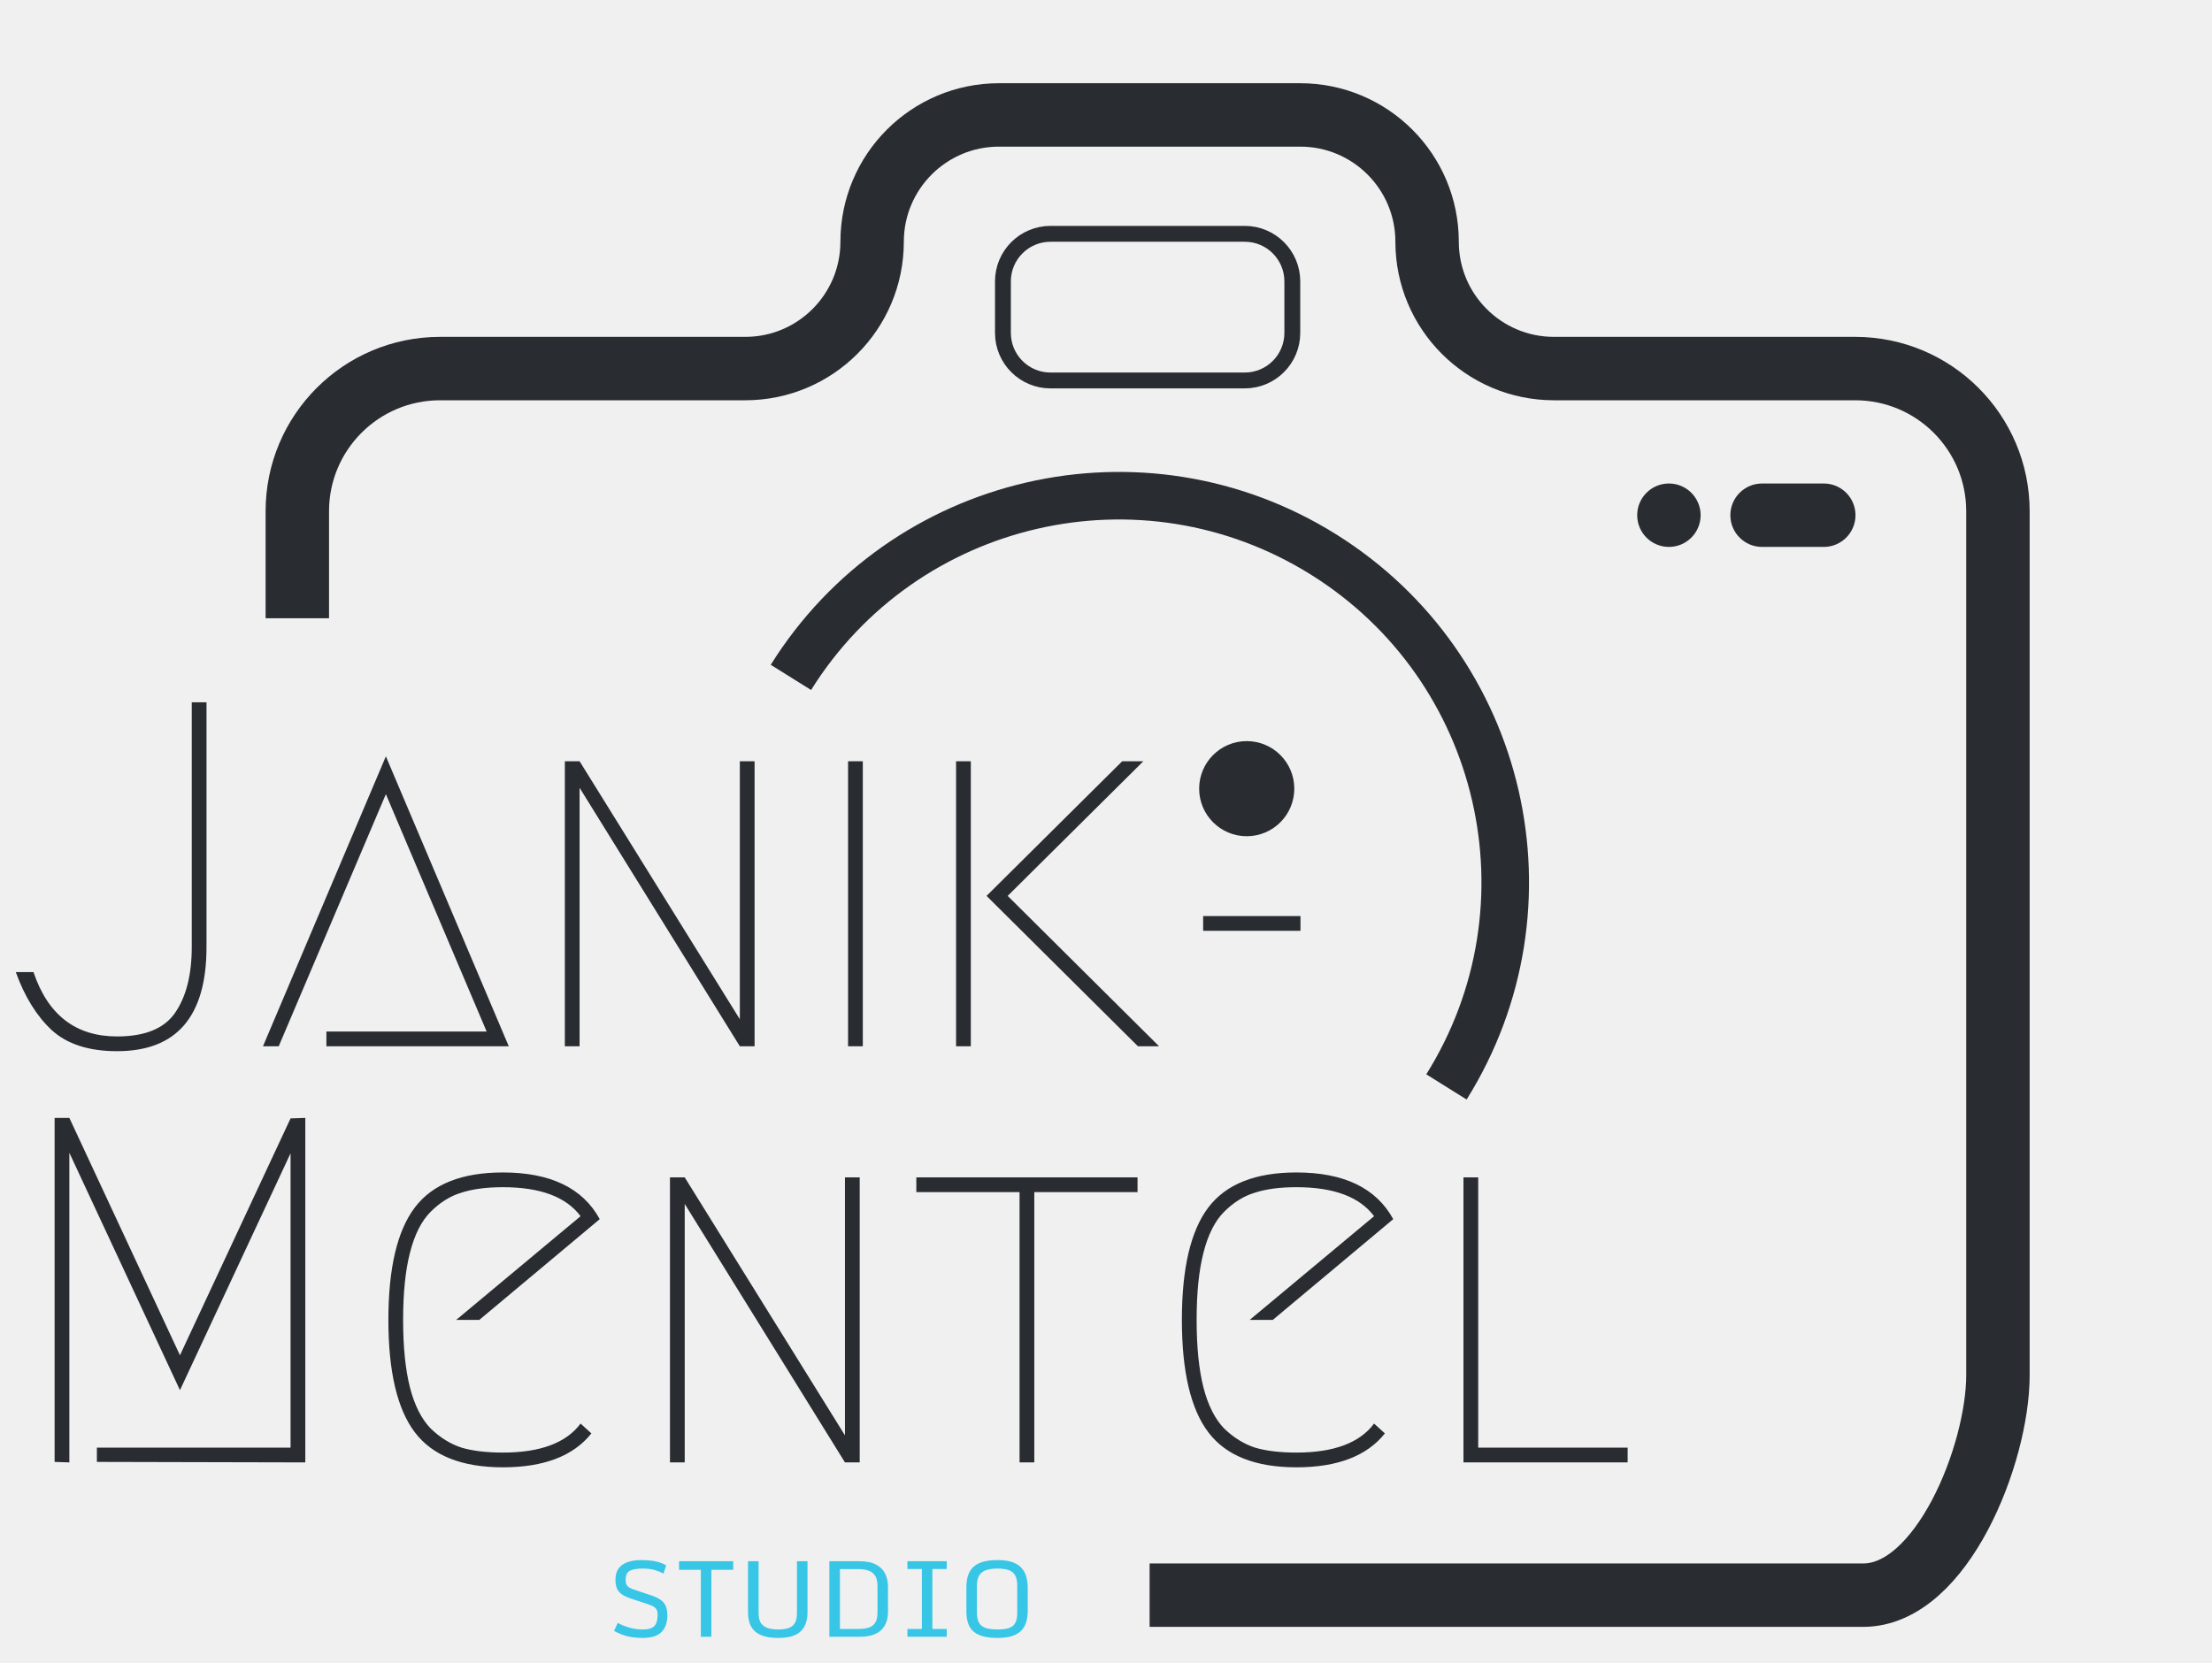
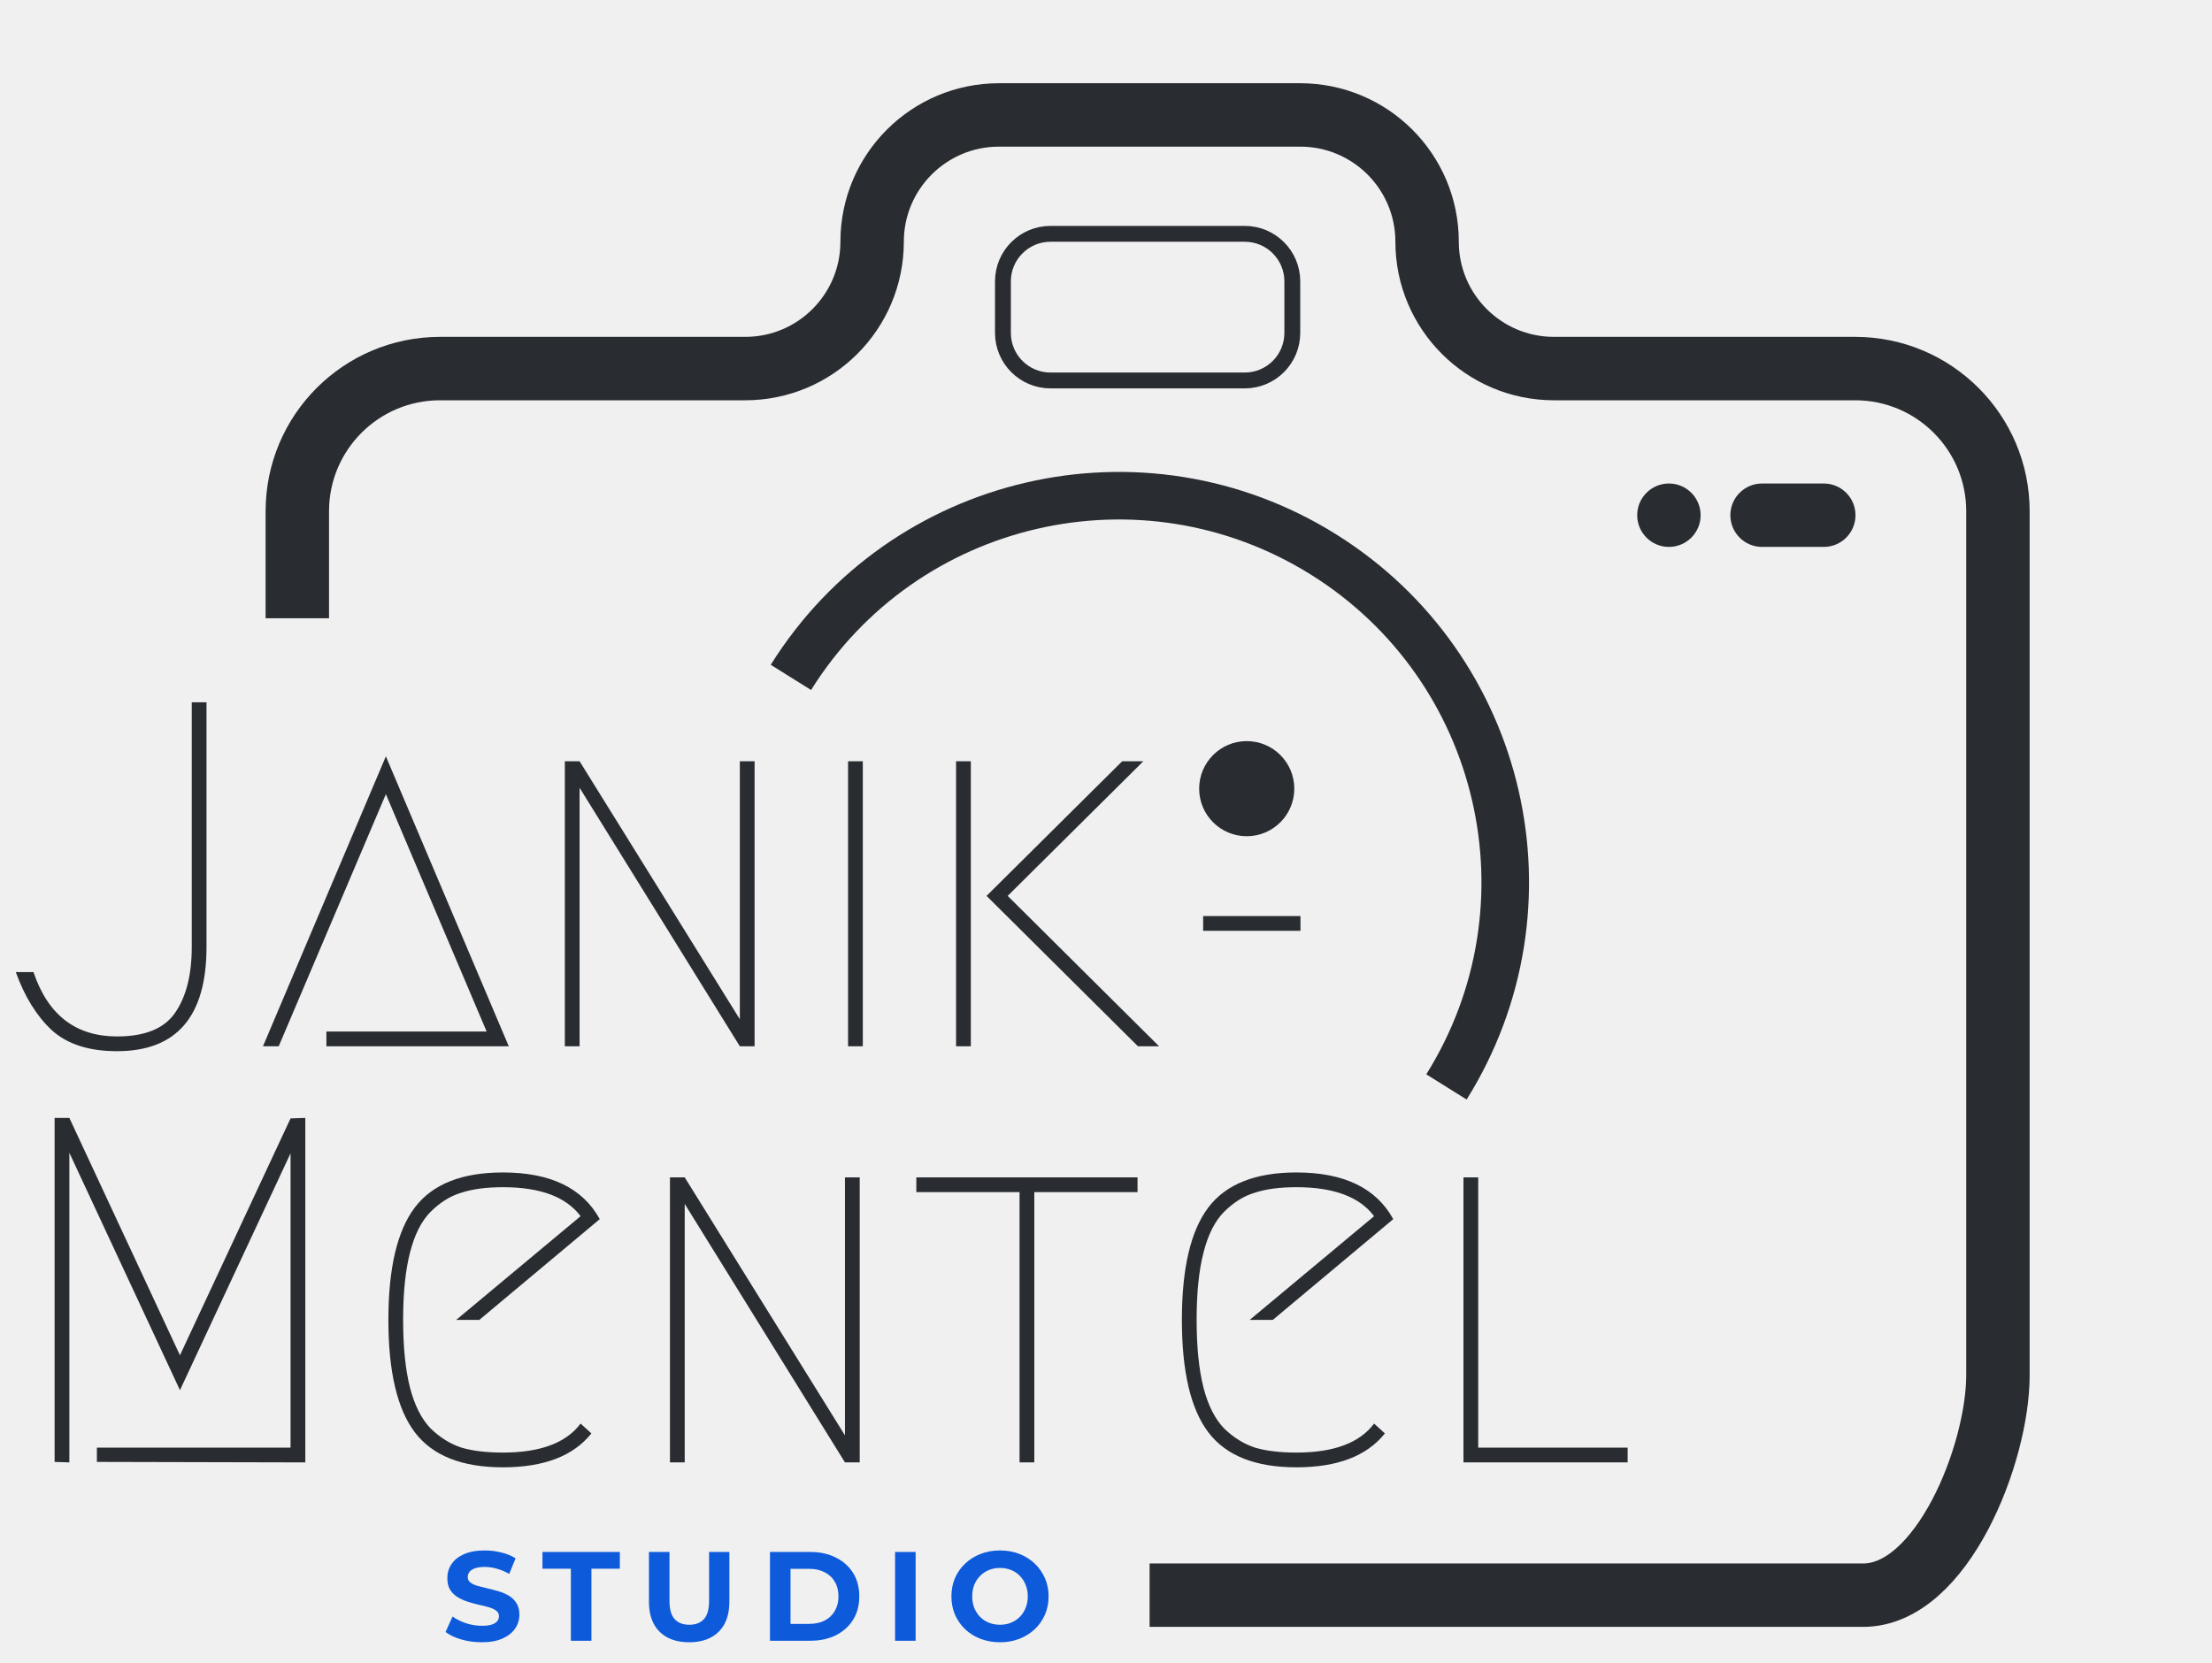
<svg xmlns="http://www.w3.org/2000/svg" width="1116" height="839" viewBox="0 0 1116 839" fill="none">
  <g clip-path="url(#clip0_31_81)">
    <path d="M150 312V258C150 218.236 182.235 186 222 186H376C411.346 186 440 157.346 440 122C440 86.654 468.654 58 504 58H656C691.346 58 720 86.654 720 122C720 157.346 748.654 186 784 186H936C975.765 186 1008 218.235 1008 258V694C1008 733.764 979.765 805 940 805H580" stroke="#292C31" stroke-width="32" />
    <path d="M628 118H530C516.745 118 506 128.745 506 142V168C506 181.255 516.745 192 530 192H628C641.255 192 652 181.255 652 168V142C652 128.745 641.255 118 628 118Z" stroke="#292C31" stroke-width="8" />
    <path d="M920.135 244H889C880.163 244 873 251.163 873 260C873 268.837 880.163 276 889 276H920.135C928.972 276 936.135 268.837 936.135 260C936.135 251.163 928.972 244 920.135 244Z" fill="#292C31" />
    <path d="M653 398C653 411.255 642.255 422 629 422C615.745 422 605 411.255 605 398C605 384.745 615.745 374 629 374C642.255 374 653 384.745 653 398Z" fill="#292C31" />
    <path d="M729.77 548.516C786.84 457.185 759.065 336.883 667.734 279.813C576.403 222.743 456.101 250.517 399.031 341.848" stroke="#292C31" stroke-width="24" />
    <path d="M858 260C858 268.837 850.837 276 842 276C833.163 276 826 268.837 826 260C826 251.163 833.163 244 842 244C850.837 244 858 251.163 858 260Z" fill="#292C31" />
    <path d="M16.888 490.552C24.163 512.211 38.216 523.04 59.048 523.04C73.101 523.04 82.856 519.072 88.312 511.136C93.933 503.035 96.744 491.957 96.744 477.904V354.4H104.184V477.904C104.184 512.955 89.139 530.48 59.048 530.48C44.829 530.48 33.835 526.925 26.064 519.816C18.459 512.707 12.424 502.952 7.96 490.552H16.888ZM164.673 520.56H245.521L194.681 400.776L140.617 528H132.681L194.681 381.68L256.681 528H164.673V520.56ZM284.974 528V384.16H292.414L373.262 514.36V384.16H380.702V528H373.262L292.414 397.552V528H284.974ZM427.865 384.16H435.305V528H427.865V384.16ZM482.357 528V384.16H489.797V528H482.357ZM574.117 528L497.733 452.112L566.181 384.16H576.845L508.397 452.112L584.781 528H574.117ZM607.014 469.72V462.28H656.118V469.72H607.014ZM48.88 730.56H146.592V582.008L90.792 701.544L34.992 581.76V738L27.552 737.752V564.152H34.992L90.792 683.936L146.592 564.4L154.032 564.152V738L48.88 737.752V730.56ZM298.37 723.368C289.277 734.776 274.397 740.48 253.73 740.48C233.063 740.48 218.266 734.611 209.338 722.872C200.41 711.133 195.946 692.203 195.946 666.08C195.946 639.957 200.41 621.027 209.338 609.288C218.266 597.549 233.063 591.68 253.73 591.68C277.703 591.68 293.989 599.533 302.586 615.24L241.826 666.08H230.17L292.914 613.752C285.639 603.997 272.578 599.12 253.73 599.12C245.463 599.12 238.519 600.029 232.898 601.848C227.277 603.501 222.069 606.725 217.274 611.52C212.645 616.149 209.173 623.011 206.858 632.104C204.543 641.032 203.386 652.357 203.386 666.08C203.386 679.803 204.543 691.211 206.858 700.304C209.173 709.232 212.645 716.093 217.274 720.888C222.069 725.517 227.277 728.741 232.898 730.56C238.519 732.213 245.463 733.04 253.73 733.04C272.578 733.04 285.639 728.163 292.914 718.408L298.37 723.368ZM338.013 738V594.16H345.453L426.301 724.36V594.16H433.741V738H426.301L345.453 607.552V738H338.013ZM573.904 594.16V601.6H521.824V738H514.384V601.6H462.304V594.16H573.904ZM698.706 723.368C689.613 734.776 674.733 740.48 654.066 740.48C633.399 740.48 618.602 734.611 609.674 722.872C600.746 711.133 596.282 692.203 596.282 666.08C596.282 639.957 600.746 621.027 609.674 609.288C618.602 597.549 633.399 591.68 654.066 591.68C678.039 591.68 694.325 599.533 702.922 615.24L642.162 666.08H630.506L693.25 613.752C685.975 603.997 672.914 599.12 654.066 599.12C645.799 599.12 638.855 600.029 633.234 601.848C627.613 603.501 622.405 606.725 617.61 611.52C612.981 616.149 609.509 623.011 607.194 632.104C604.879 641.032 603.722 652.357 603.722 666.08C603.722 679.803 604.879 691.211 607.194 700.304C609.509 709.232 612.981 716.093 617.61 720.888C622.405 725.517 627.613 728.741 633.234 730.56C638.855 732.213 645.799 733.04 654.066 733.04C672.914 733.04 685.975 728.163 693.25 718.408L698.706 723.368ZM821.181 730.56V738H738.349V594.16H745.789V730.56H821.181Z" fill="#292C31" />
-     <path d="M324.22 826.58C321.39 826.58 318.779 826.281 316.389 825.684C313.998 825.068 311.801 824.181 309.797 823.021L311.669 818.96C313.128 819.821 314.982 820.595 317.232 821.28C319.482 821.966 321.776 822.309 324.114 822.309C326.188 822.309 327.771 822.036 328.86 821.491C329.968 820.946 330.732 820.103 331.154 818.96C331.576 817.8 331.787 816.306 331.787 814.478C331.787 813.405 331.497 812.5 330.917 811.762C330.337 811.006 329.08 810.303 327.146 809.652L317.944 806.594C315.308 805.715 313.409 804.599 312.249 803.245C311.089 801.874 310.509 799.888 310.509 797.286C310.509 794.843 311.062 792.892 312.17 791.433C313.295 789.974 314.824 788.919 316.758 788.269C318.691 787.618 320.871 787.293 323.297 787.293C326.549 787.293 329.186 787.548 331.207 788.058C333.229 788.55 334.854 789.183 336.085 789.956L334.793 794.096C333.65 793.48 332.218 792.909 330.495 792.382C328.79 791.837 326.698 791.564 324.22 791.564C321.46 791.564 319.342 791.925 317.865 792.646C316.389 793.366 315.65 794.922 315.65 797.312C315.65 798.473 315.896 799.422 316.389 800.16C316.898 800.881 317.962 801.522 319.579 802.085L329.177 805.328C331.778 806.207 333.677 807.367 334.872 808.809C336.085 810.25 336.691 812.412 336.691 815.295C336.691 818.811 335.716 821.57 333.765 823.574C331.831 825.578 328.649 826.58 324.22 826.58ZM353.593 826V792.224H342.598V787.873H369.914V792.224H358.893V826H353.593ZM392.669 826.58C389.558 826.58 387 826.237 384.996 825.552C383.01 824.866 381.463 823.926 380.355 822.73C379.248 821.535 378.475 820.155 378.035 818.591C377.613 817.009 377.402 815.321 377.402 813.528V787.873H382.729V814.082C382.729 816.42 383.186 818.178 384.1 819.355C385.031 820.533 386.253 821.324 387.765 821.729C389.276 822.115 390.911 822.309 392.669 822.309C394.462 822.309 396.062 822.115 397.468 821.729C398.892 821.324 400.017 820.533 400.843 819.355C401.669 818.178 402.082 816.42 402.082 814.082V787.873H407.408V813.528C407.408 815.286 407.188 816.956 406.749 818.538C406.327 820.103 405.58 821.491 404.508 822.704C403.436 823.917 401.941 824.866 400.025 825.552C398.109 826.237 395.657 826.58 392.669 826.58ZM418.43 826V787.873H433.564C437.098 787.873 439.919 788.444 442.028 789.587C444.138 790.712 445.658 792.241 446.59 794.175C447.539 796.108 448.014 798.288 448.014 800.714V813.291C448.014 817.422 446.818 820.577 444.428 822.757C442.055 824.919 438.451 826 433.617 826H418.43ZM423.756 822.045H433.09C434.918 822.045 436.553 821.852 437.994 821.465C439.453 821.061 440.604 820.27 441.448 819.092C442.292 817.914 442.714 816.156 442.714 813.818V800.397C442.714 798.042 442.283 796.258 441.422 795.045C440.578 793.814 439.427 792.979 437.968 792.54C436.526 792.083 434.9 791.854 433.09 791.854H423.756V822.045ZM457.822 822.045H465.1V791.802H457.822V787.873H477.65V791.802H470.399V822.045H477.65V826H457.822V822.045ZM503.279 826.58C500.098 826.58 497.479 826.255 495.422 825.604C493.383 824.954 491.792 824.04 490.649 822.862C489.507 821.667 488.707 820.252 488.25 818.617C487.793 816.982 487.564 815.172 487.564 813.186V801.188C487.564 799.167 487.784 797.312 488.224 795.625C488.681 793.938 489.48 792.47 490.623 791.222C491.766 789.974 493.356 789.007 495.396 788.321C497.452 787.636 500.08 787.293 503.279 787.293C506.355 787.293 508.887 787.653 510.873 788.374C512.859 789.095 514.406 790.105 515.514 791.406C516.621 792.689 517.395 794.192 517.834 795.915C518.291 797.638 518.52 799.51 518.52 801.531V812.816C518.52 814.768 518.291 816.587 517.834 818.274C517.395 819.944 516.612 821.403 515.487 822.651C514.38 823.882 512.833 824.849 510.847 825.552C508.86 826.237 506.338 826.58 503.279 826.58ZM503.279 822.309C505.547 822.309 507.41 822.089 508.869 821.649C510.346 821.192 511.436 820.366 512.139 819.171C512.859 817.976 513.22 816.253 513.22 814.003V800.213C513.22 797.945 512.859 796.188 512.139 794.939C511.418 793.691 510.319 792.821 508.843 792.329C507.384 791.819 505.529 791.564 503.279 791.564C501.047 791.564 499.157 791.819 497.61 792.329C496.063 792.821 494.886 793.691 494.077 794.939C493.286 796.188 492.891 797.945 492.891 800.213V814.003C492.891 816.253 493.286 817.976 494.077 819.171C494.868 820.366 496.037 821.192 497.584 821.649C499.131 822.089 501.029 822.309 503.279 822.309Z" fill="#37C6E6" />
+     <path d="M243.032 828.768C239.448 828.768 236.013 828.299 232.728 827.36C229.443 826.379 226.797 825.12 224.792 823.584L228.312 815.776C230.232 817.141 232.493 818.272 235.096 819.168C237.741 820.021 240.408 820.448 243.096 820.448C245.144 820.448 246.787 820.256 248.024 819.872C249.304 819.445 250.243 818.869 250.84 818.144C251.437 817.419 251.736 816.587 251.736 815.648C251.736 814.453 251.267 813.515 250.328 812.832C249.389 812.107 248.152 811.531 246.616 811.104C245.08 810.635 243.373 810.208 241.496 809.824C239.661 809.397 237.805 808.885 235.928 808.288C234.093 807.691 232.408 806.923 230.872 805.984C229.336 805.045 228.077 803.808 227.096 802.272C226.157 800.736 225.688 798.773 225.688 796.384C225.688 793.824 226.371 791.499 227.736 789.408C229.144 787.275 231.235 785.589 234.008 784.352C236.824 783.072 240.344 782.432 244.568 782.432C247.384 782.432 250.157 782.773 252.888 783.456C255.619 784.096 258.029 785.077 260.12 786.4L256.92 794.272C254.829 793.077 252.739 792.203 250.648 791.648C248.557 791.051 246.509 790.752 244.504 790.752C242.499 790.752 240.856 790.987 239.576 791.456C238.296 791.925 237.379 792.544 236.824 793.312C236.269 794.037 235.992 794.891 235.992 795.872C235.992 797.024 236.461 797.963 237.4 798.688C238.339 799.371 239.576 799.925 241.112 800.352C242.648 800.779 244.333 801.205 246.168 801.632C248.045 802.059 249.901 802.549 251.736 803.104C253.613 803.659 255.32 804.405 256.856 805.344C258.392 806.283 259.629 807.52 260.568 809.056C261.549 810.592 262.04 812.533 262.04 814.88C262.04 817.397 261.336 819.701 259.928 821.792C258.52 823.883 256.408 825.568 253.592 826.848C250.819 828.128 247.299 828.768 243.032 828.768ZM288.019 828V791.648H273.683V783.2H312.723V791.648H298.387V828H288.019ZM347.696 828.768C341.339 828.768 336.368 826.997 332.784 823.456C329.2 819.915 327.408 814.859 327.408 808.288V783.2H337.776V807.904C337.776 812.171 338.651 815.243 340.4 817.12C342.149 818.997 344.603 819.936 347.76 819.936C350.917 819.936 353.371 818.997 355.12 817.12C356.869 815.243 357.744 812.171 357.744 807.904V783.2H367.984V808.288C367.984 814.859 366.192 819.915 362.608 823.456C359.024 826.997 354.053 828.768 347.696 828.768ZM388.47 828V783.2H408.822C413.686 783.2 417.974 784.139 421.686 786.016C425.398 787.851 428.299 790.432 430.39 793.76C432.48 797.088 433.526 801.035 433.526 805.6C433.526 810.123 432.48 814.069 430.39 817.44C428.299 820.768 425.398 823.371 421.686 825.248C417.974 827.083 413.686 828 408.822 828H388.47ZM398.838 819.488H408.31C411.296 819.488 413.878 818.933 416.054 817.824C418.272 816.672 419.979 815.051 421.174 812.96C422.411 810.869 423.03 808.416 423.03 805.6C423.03 802.741 422.411 800.288 421.174 798.24C419.979 796.149 418.272 794.549 416.054 793.44C413.878 792.288 411.296 791.712 408.31 791.712H398.838V819.488ZM451.584 828V783.2H461.952V828H451.584ZM504.584 828.768C501.043 828.768 497.758 828.192 494.728 827.04C491.742 825.888 489.139 824.267 486.92 822.176C484.744 820.085 483.038 817.632 481.8 814.816C480.606 812 480.008 808.928 480.008 805.6C480.008 802.272 480.606 799.2 481.8 796.384C483.038 793.568 484.766 791.115 486.984 789.024C489.203 786.933 491.806 785.312 494.792 784.16C497.779 783.008 501.022 782.432 504.52 782.432C508.062 782.432 511.304 783.008 514.248 784.16C517.235 785.312 519.817 786.933 521.993 789.024C524.211 791.115 525.939 793.568 527.176 796.384C528.414 799.157 529.033 802.229 529.033 805.6C529.033 808.928 528.414 812.021 527.176 814.88C525.939 817.696 524.211 820.149 521.993 822.24C519.817 824.288 517.235 825.888 514.248 827.04C511.304 828.192 508.083 828.768 504.584 828.768ZM504.52 819.936C506.526 819.936 508.36 819.595 510.024 818.912C511.731 818.229 513.224 817.248 514.504 815.968C515.784 814.688 516.766 813.173 517.448 811.424C518.174 809.675 518.536 807.733 518.536 805.6C518.536 803.467 518.174 801.525 517.448 799.776C516.766 798.027 515.784 796.512 514.504 795.232C513.267 793.952 511.795 792.971 510.088 792.288C508.382 791.605 506.526 791.264 504.52 791.264C502.515 791.264 500.659 791.605 498.952 792.288C497.288 792.971 495.816 793.952 494.536 795.232C493.256 796.512 492.254 798.027 491.528 799.776C490.846 801.525 490.504 803.467 490.504 805.6C490.504 807.691 490.846 809.632 491.528 811.424C492.254 813.173 493.235 814.688 494.472 815.968C495.752 817.248 497.246 818.229 498.952 818.912C500.659 819.595 502.515 819.936 504.52 819.936Z" fill="#0D5ADB" />
  </g>
  <defs>
    <clipPath id="clip0_31_81">
      <rect width="1116" height="839" fill="white" />
    </clipPath>
  </defs>
</svg>
